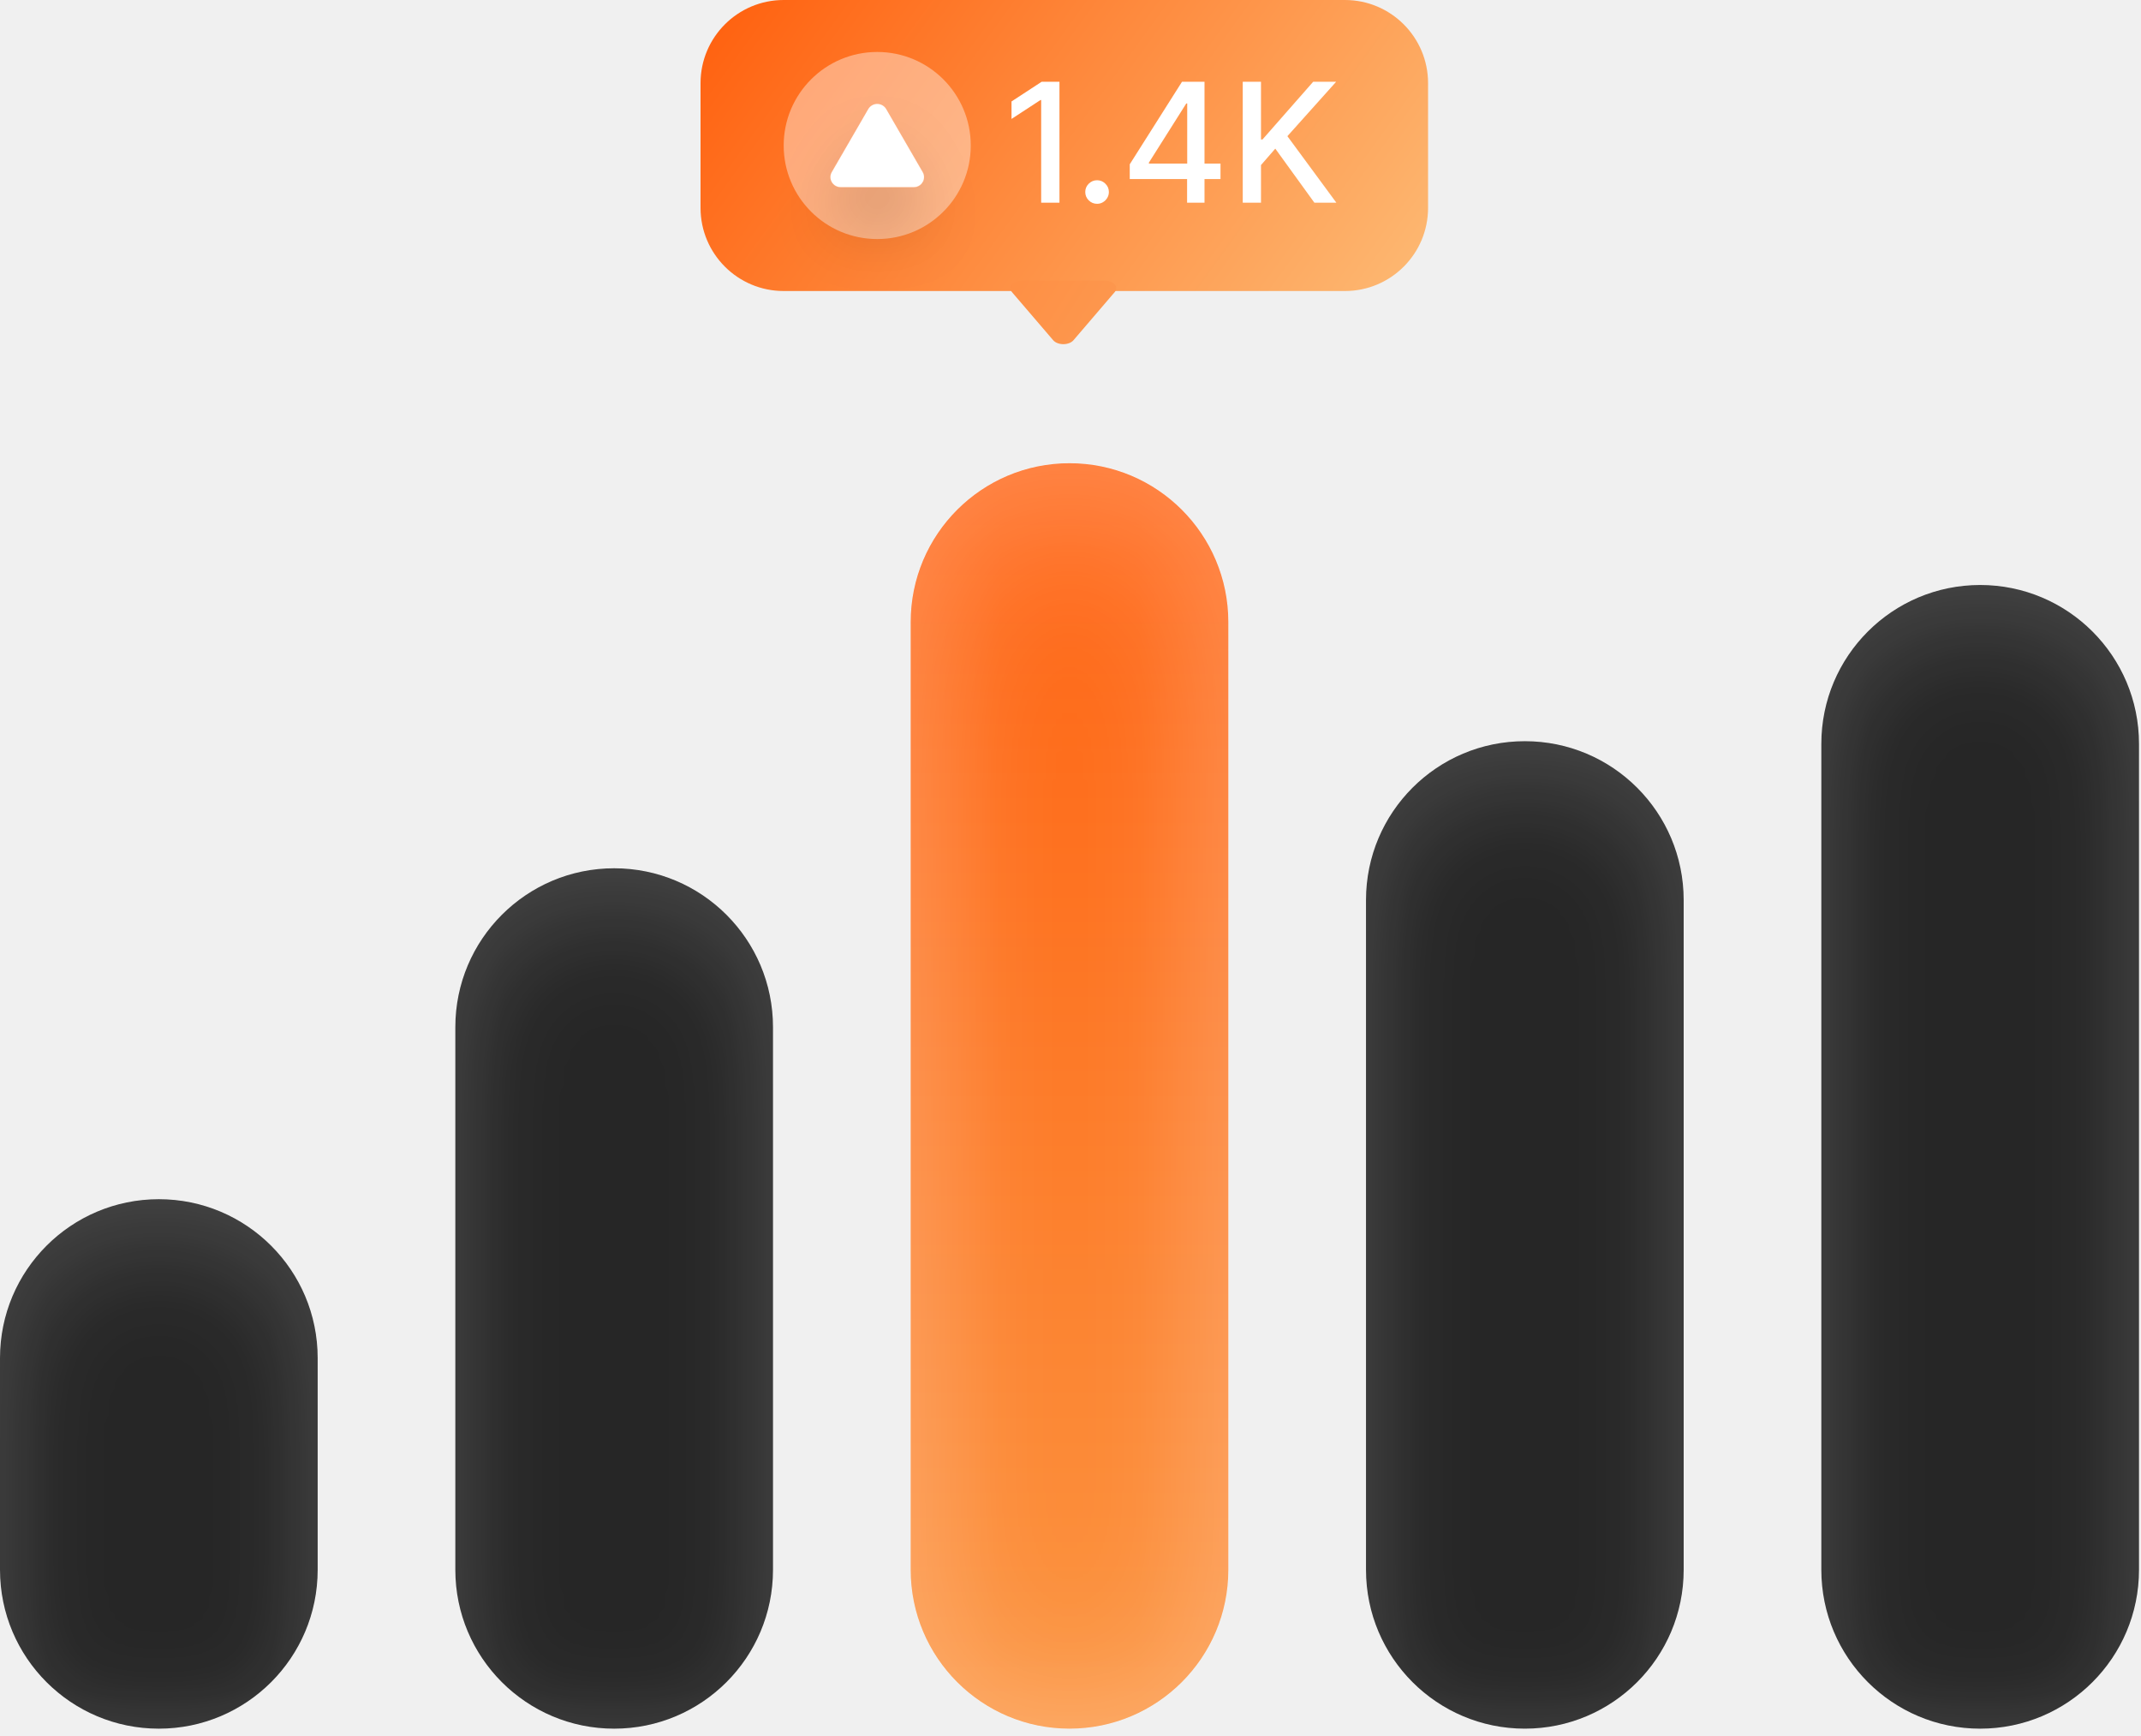
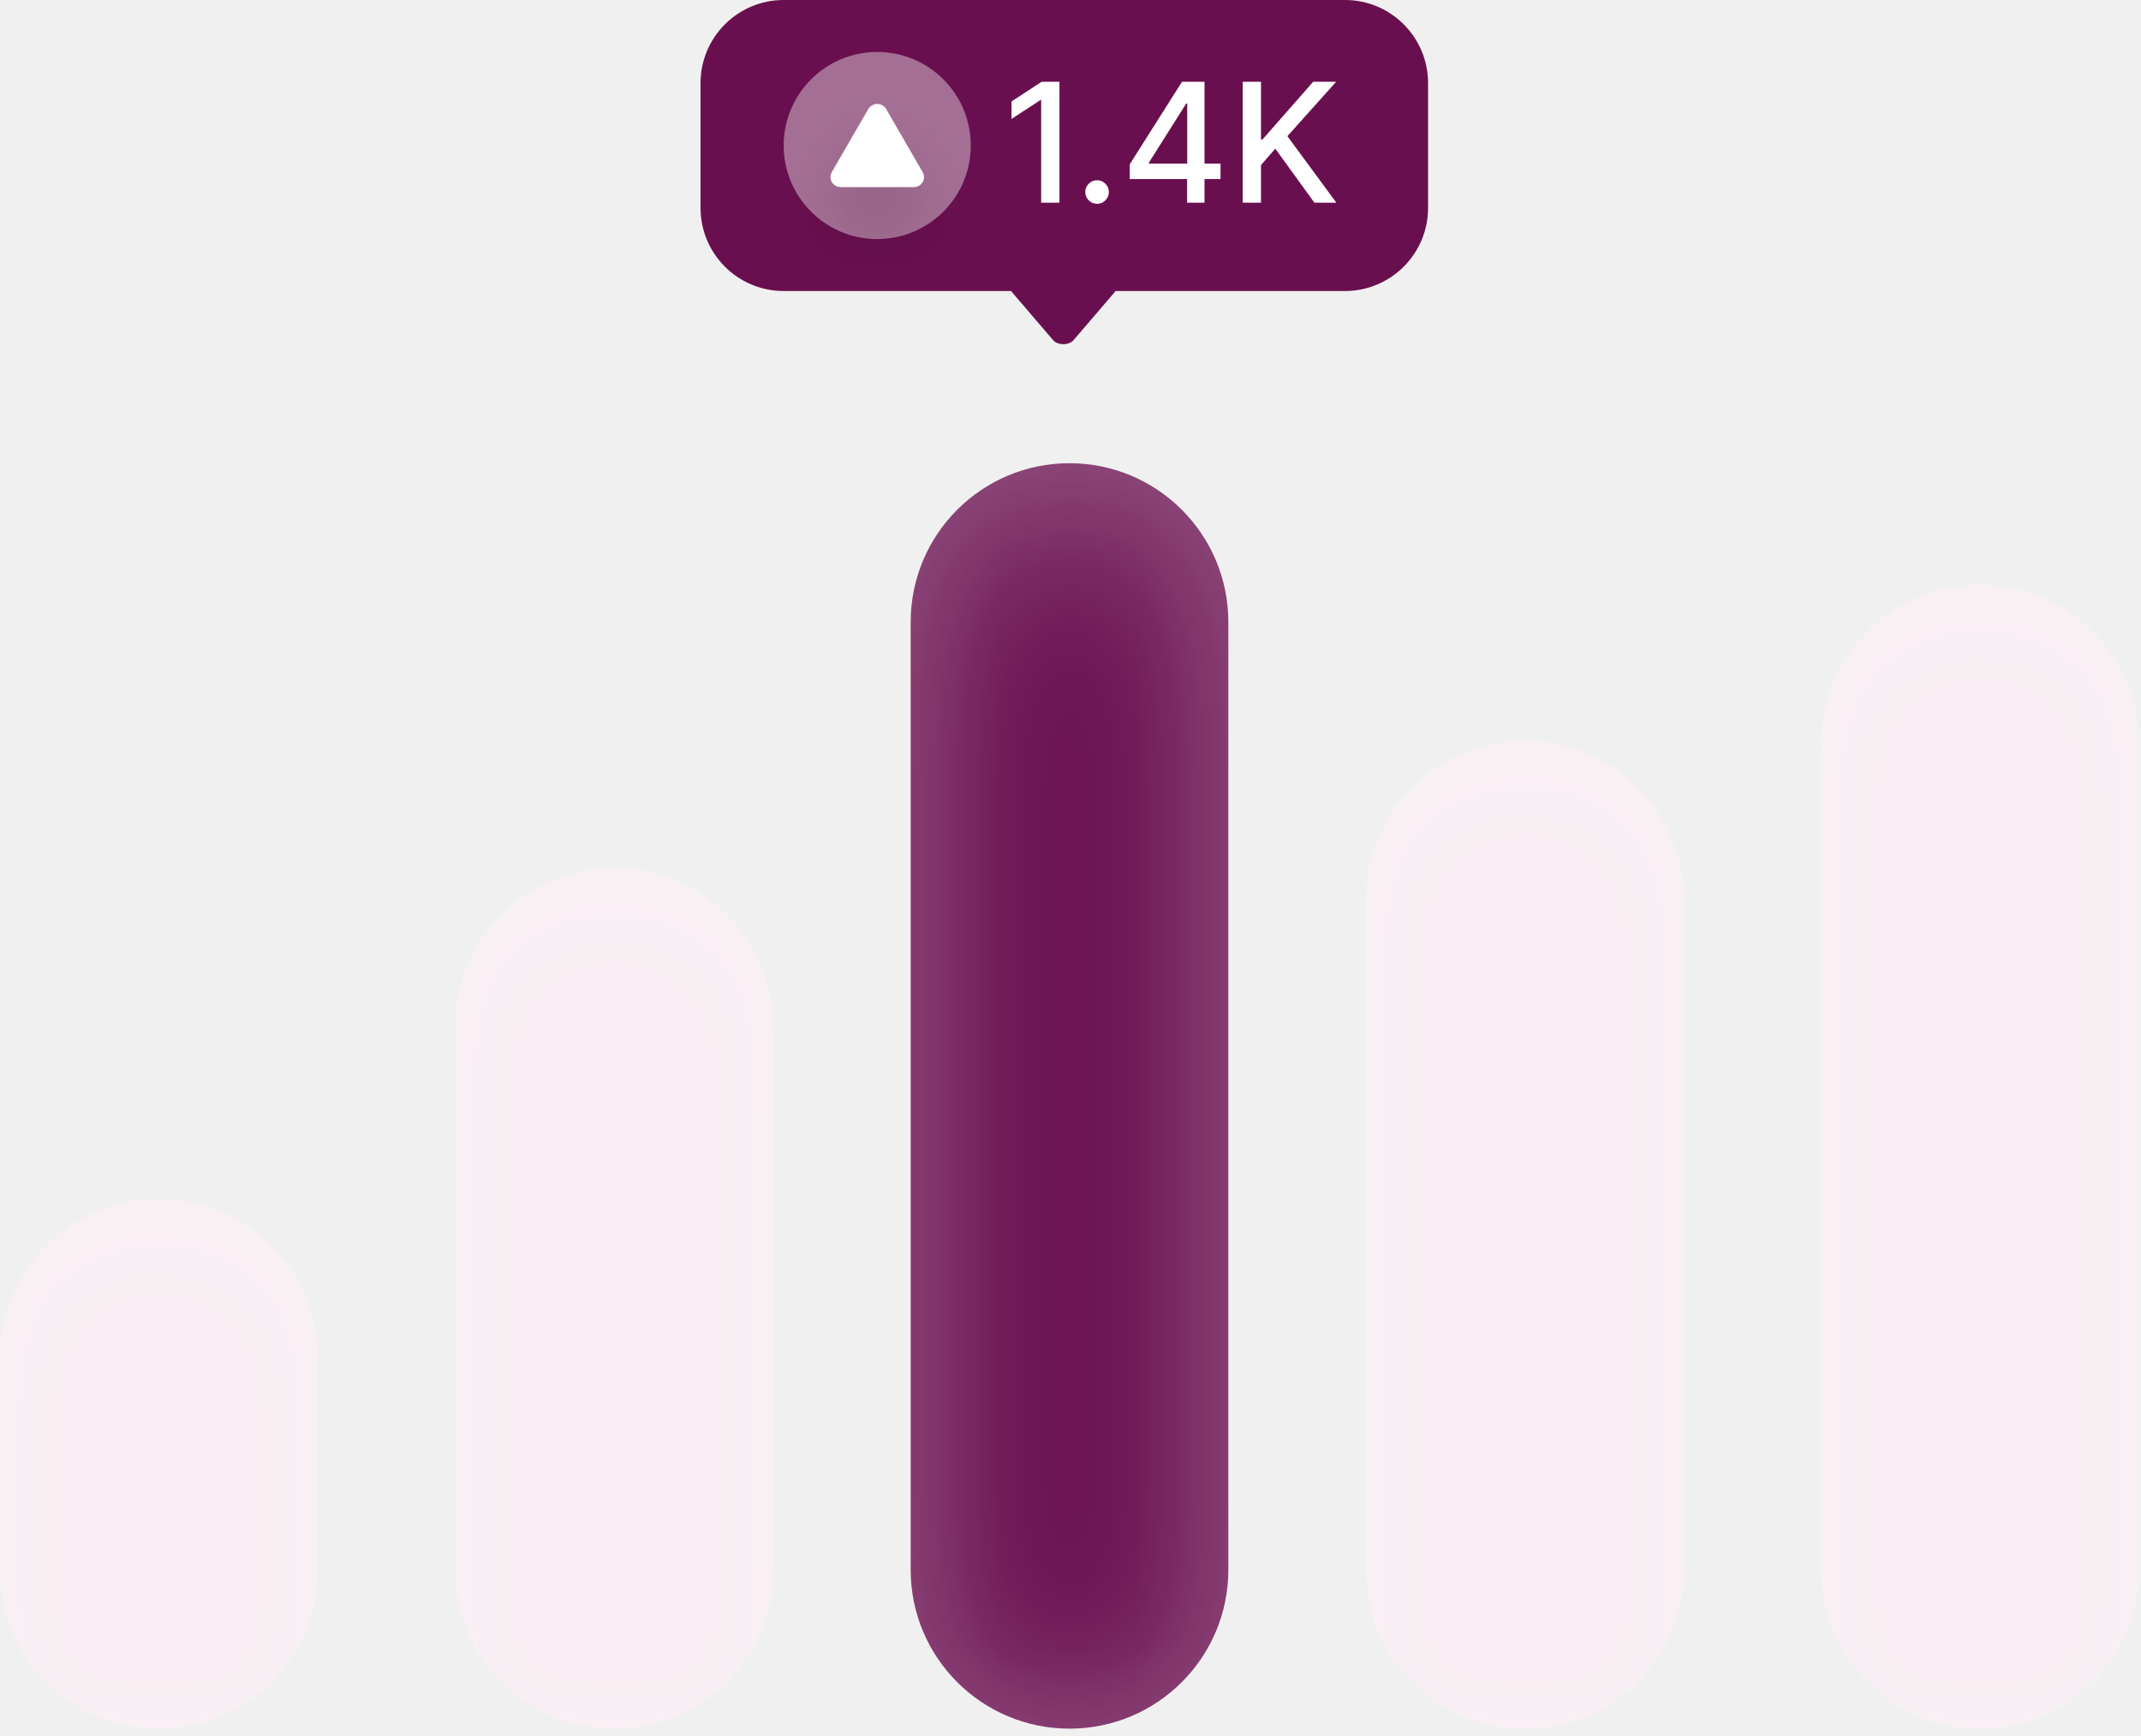
<svg xmlns="http://www.w3.org/2000/svg" width="206" height="167" viewBox="0 0 206 167" fill="none">
-   <rect x="67.404" width="70" height="28" rx="8" fill="url(#paint0_linear_698_5975)" />
-   <rect x="75.404" y="5" width="18" height="18" rx="9" fill="white" fill-opacity="0.4" />
+   <rect x="67.404" width="70" height="28" rx="8" fill="#690f4f" />
+   <rect x="75.404" y="5" width="18" height="18" rx="9" fill="#ffffff" fill-opacity="0.4" />
  <g filter="url(#filter0_d_698_5975)">
-     <path d="M88.775 17.512C88.688 17.662 88.563 17.786 88.413 17.872C88.262 17.957 88.091 18.002 87.918 18H80.89C80.717 18.002 80.546 17.957 80.395 17.872C80.245 17.786 80.12 17.662 80.033 17.512C79.949 17.368 79.904 17.205 79.904 17.038C79.904 16.871 79.949 16.707 80.033 16.564L83.546 10.489C83.634 10.34 83.759 10.217 83.91 10.131C84.06 10.045 84.231 10 84.404 10C84.578 10 84.748 10.045 84.898 10.131C85.049 10.217 85.174 10.34 85.262 10.489L88.776 16.564C88.86 16.708 88.904 16.871 88.904 17.038C88.904 17.205 88.859 17.369 88.775 17.512Z" fill="white" />
+     <path d="M88.775 17.512C88.688 17.662 88.563 17.786 88.413 17.872C88.262 17.957 88.091 18.002 87.918 18H80.89C80.717 18.002 80.546 17.957 80.395 17.872C80.245 17.786 80.12 17.662 80.033 17.512C79.949 17.368 79.904 17.205 79.904 17.038C79.904 16.871 79.949 16.707 80.033 16.564L83.546 10.489C83.634 10.34 83.759 10.217 83.91 10.131C84.06 10.045 84.231 10 84.404 10C84.578 10 84.748 10.045 84.898 10.131C85.049 10.217 85.174 10.34 85.262 10.489L88.776 16.564C88.86 16.708 88.904 16.871 88.904 17.038C88.904 17.205 88.859 17.369 88.775 17.512Z" fill="#ffffff" />
  </g>
-   <path d="M101.938 7.864V19.5H100.177V9.625H100.109L97.325 11.443V9.761L100.228 7.864H101.938ZM105.556 19.608C105.246 19.608 104.979 19.498 104.755 19.278C104.532 19.055 104.42 18.786 104.42 18.472C104.42 18.161 104.532 17.896 104.755 17.676C104.979 17.453 105.246 17.341 105.556 17.341C105.867 17.341 106.134 17.453 106.357 17.676C106.581 17.896 106.693 18.161 106.693 18.472C106.693 18.68 106.64 18.871 106.534 19.046C106.431 19.216 106.295 19.352 106.124 19.454C105.954 19.557 105.765 19.608 105.556 19.608ZM108.701 17.227V15.807L113.73 7.864H114.849V9.955H114.139L110.542 15.648V15.739H117.434V17.227H108.701ZM114.218 19.5V16.796L114.23 16.148V7.864H115.894V19.5H114.218ZM119.573 19.5V7.864H121.329V13.421H121.471L126.352 7.864H128.562L123.869 13.102L128.579 19.5H126.465L122.704 14.301L121.329 15.881V19.5H119.573Z" fill="white" />
-   <path d="M97.362 27.373C97.46 27.258 97.602 27.164 97.772 27.098C97.943 27.033 98.136 26.999 98.332 27L106.288 27C106.484 26.999 106.678 27.033 106.848 27.098C107.019 27.164 107.16 27.258 107.258 27.373C107.354 27.483 107.404 27.608 107.404 27.735C107.404 27.863 107.354 27.988 107.258 28.098L103.281 32.74C103.182 32.853 103.04 32.948 102.87 33.013C102.699 33.079 102.507 33.113 102.31 33.113C102.114 33.113 101.921 33.079 101.751 33.013C101.58 32.948 101.439 32.853 101.339 32.74L97.361 28.098C97.266 27.988 97.216 27.863 97.216 27.735C97.216 27.608 97.266 27.483 97.362 27.373Z" fill="url(#paint1_linear_698_5975)" />
+   <path d="M101.938 7.864V19.5H100.177V9.625H100.109L97.325 11.443V9.761L100.228 7.864H101.938ZM105.556 19.608C105.246 19.608 104.979 19.498 104.755 19.278C104.532 19.055 104.42 18.786 104.42 18.472C104.42 18.161 104.532 17.896 104.755 17.676C104.979 17.453 105.246 17.341 105.556 17.341C105.867 17.341 106.134 17.453 106.357 17.676C106.581 17.896 106.693 18.161 106.693 18.472C106.693 18.68 106.64 18.871 106.534 19.046C106.431 19.216 106.295 19.352 106.124 19.454C105.954 19.557 105.765 19.608 105.556 19.608ZM108.701 17.227V15.807L113.73 7.864H114.849V9.955H114.139L110.542 15.648V15.739H117.434V17.227H108.701ZM114.218 19.5V16.796L114.23 16.148V7.864H115.894V19.5H114.218ZM119.573 19.5V7.864H121.329V13.421H121.471L126.352 7.864H128.562L123.869 13.102L128.579 19.5H126.465L122.704 14.301L121.329 15.881V19.5H119.573Z" fill="#ffffff" />
+   <path d="M97.362 27.373C97.46 27.258 97.602 27.164 97.772 27.098C97.943 27.033 98.136 26.999 98.332 27L106.288 27C106.484 26.999 106.678 27.033 106.848 27.098C107.019 27.164 107.16 27.258 107.258 27.373C107.354 27.483 107.404 27.608 107.404 27.735C107.404 27.863 107.354 27.988 107.258 28.098L103.281 32.74C103.182 32.853 103.04 32.948 102.87 33.013C102.699 33.079 102.507 33.113 102.31 33.113C102.114 33.113 101.921 33.079 101.751 33.013C101.58 32.948 101.439 32.853 101.339 32.74L97.361 28.098C97.266 27.988 97.216 27.863 97.216 27.735C97.216 27.608 97.266 27.483 97.362 27.373Z" fill="#690f4f" />
  <g filter="url(#filter1_i_698_5975)">
-     <rect y="115.377" width="30.566" height="50.943" rx="15.283" fill="#262626" />
+     <rect y="115.377" width="30.566" height="50.943" rx="15.283" fill="#f8eef3" />
  </g>
  <g filter="url(#filter2_i_698_5975)">
-     <rect x="43.81" y="83.538" width="30.566" height="82.782" rx="15.283" fill="#262626" />
+     <rect x="43.81" y="83.538" width="30.566" height="82.782" rx="15.283" fill="#f8eef3" />
  </g>
  <g filter="url(#filter3_i_698_5975)">
-     <rect x="131.432" y="71.311" width="30.566" height="95.008" rx="15.283" fill="#262626" />
+     <rect x="131.432" y="71.311" width="30.566" height="95.008" rx="15.283" fill="#f8eef3" />
  </g>
  <g filter="url(#filter4_i_698_5975)">
-     <rect x="175.242" y="56.283" width="30.566" height="110.037" rx="15.283" fill="#262626" />
+     <rect x="175.242" y="56.283" width="30.566" height="110.037" rx="15.283" fill="#f8eef3" />
  </g>
  <g filter="url(#filter5_i_698_5975)">
-     <rect x="87.621" y="44.566" width="30.566" height="121.754" rx="15.283" fill="url(#paint2_linear_698_5975)" />
+     <rect x="87.621" y="44.566" width="30.566" height="121.754" rx="15.283" fill="#690f4f" />
  </g>
-   <defs>
-     <filter id="filter0_d_698_5975" x="73.904" y="8" width="21" height="20" filterUnits="userSpaceOnUse" color-interpolation-filters="sRGB">
-       <feFlood flood-opacity="0" result="BackgroundImageFix" />
-       <feColorMatrix in="SourceAlpha" type="matrix" values="0 0 0 0 0 0 0 0 0 0 0 0 0 0 0 0 0 0 127 0" result="hardAlpha" />
-       <feOffset dy="4" />
-       <feGaussianBlur stdDeviation="3" />
-       <feComposite in2="hardAlpha" operator="out" />
-       <feColorMatrix type="matrix" values="0 0 0 0 0 0 0 0 0 0 0 0 0 0 0 0 0 0 0.15 0" />
-       <feBlend mode="normal" in2="BackgroundImageFix" result="effect1_dropShadow_698_5975" />
-       <feBlend mode="normal" in="SourceGraphic" in2="effect1_dropShadow_698_5975" result="shape" />
+   <defs fill="#f8eef3">
+     <filter id="filter0_d_698_5975" x="73.904" y="8" width="21" height="20" filterUnits="userSpaceOnUse" color-interpolation-filters="sRGB" fill="#f8eef3">
+       <feFlood flood-opacity="0" result="BackgroundImageFix" fill="#f8eef3" />
+       <feColorMatrix in="SourceAlpha" type="matrix" values="0 0 0 0 0 0 0 0 0 0 0 0 0 0 0 0 0 0 127 0" result="hardAlpha" fill="#f8eef3" />
+       <feOffset dy="4" fill="#f8eef3" />
+       <feGaussianBlur stdDeviation="3" fill="#f8eef3" />
+       <feComposite in2="hardAlpha" operator="out" fill="#f8eef3" />
+       <feColorMatrix type="matrix" values="0 0 0 0 0 0 0 0 0 0 0 0 0 0 0 0 0 0 0.15 0" fill="#f8eef3" />
+       <feBlend mode="normal" in2="BackgroundImageFix" result="effect1_dropShadow_698_5975" fill="#f8eef3" />
+       <feBlend mode="normal" in="SourceGraphic" in2="effect1_dropShadow_698_5975" result="shape" fill="#f8eef3" />
    </filter>
-     <filter id="filter1_i_698_5975" x="0" y="115.377" width="30.566" height="54.943" filterUnits="userSpaceOnUse" color-interpolation-filters="sRGB">
-       <feFlood flood-opacity="0" result="BackgroundImageFix" />
-       <feBlend mode="normal" in="SourceGraphic" in2="BackgroundImageFix" result="shape" />
-       <feColorMatrix in="SourceAlpha" type="matrix" values="0 0 0 0 0 0 0 0 0 0 0 0 0 0 0 0 0 0 127 0" result="hardAlpha" />
-       <feOffset dy="4" />
-       <feGaussianBlur stdDeviation="5" />
-       <feComposite in2="hardAlpha" operator="arithmetic" k2="-1" k3="1" />
-       <feColorMatrix type="matrix" values="0 0 0 0 1 0 0 0 0 1 0 0 0 0 1 0 0 0 0.14 0" />
-       <feBlend mode="normal" in2="shape" result="effect1_innerShadow_698_5975" />
+     <filter id="filter1_i_698_5975" x="0" y="115.377" width="30.566" height="54.943" filterUnits="userSpaceOnUse" color-interpolation-filters="sRGB" fill="#f8eef3">
+       <feFlood flood-opacity="0" result="BackgroundImageFix" fill="#f8eef3" />
+       <feBlend mode="normal" in="SourceGraphic" in2="BackgroundImageFix" result="shape" fill="#f8eef3" />
+       <feColorMatrix in="SourceAlpha" type="matrix" values="0 0 0 0 0 0 0 0 0 0 0 0 0 0 0 0 0 0 127 0" result="hardAlpha" fill="#f8eef3" />
+       <feOffset dy="4" fill="#f8eef3" />
+       <feGaussianBlur stdDeviation="5" fill="#f8eef3" />
+       <feComposite in2="hardAlpha" operator="arithmetic" k2="-1" k3="1" fill="#f8eef3" />
+       <feColorMatrix type="matrix" values="0 0 0 0 1 0 0 0 0 1 0 0 0 0 1 0 0 0 0.14 0" fill="#f8eef3" />
+       <feBlend mode="normal" in2="shape" result="effect1_innerShadow_698_5975" fill="#f8eef3" />
    </filter>
-     <filter id="filter2_i_698_5975" x="43.81" y="83.538" width="30.566" height="86.782" filterUnits="userSpaceOnUse" color-interpolation-filters="sRGB">
-       <feFlood flood-opacity="0" result="BackgroundImageFix" />
-       <feBlend mode="normal" in="SourceGraphic" in2="BackgroundImageFix" result="shape" />
-       <feColorMatrix in="SourceAlpha" type="matrix" values="0 0 0 0 0 0 0 0 0 0 0 0 0 0 0 0 0 0 127 0" result="hardAlpha" />
-       <feOffset dy="4" />
-       <feGaussianBlur stdDeviation="5" />
-       <feComposite in2="hardAlpha" operator="arithmetic" k2="-1" k3="1" />
-       <feColorMatrix type="matrix" values="0 0 0 0 1 0 0 0 0 1 0 0 0 0 1 0 0 0 0.14 0" />
-       <feBlend mode="normal" in2="shape" result="effect1_innerShadow_698_5975" />
+     <filter id="filter2_i_698_5975" x="43.81" y="83.538" width="30.566" height="86.782" filterUnits="userSpaceOnUse" color-interpolation-filters="sRGB" fill="#f8eef3">
+       <feFlood flood-opacity="0" result="BackgroundImageFix" fill="#f8eef3" />
+       <feBlend mode="normal" in="SourceGraphic" in2="BackgroundImageFix" result="shape" fill="#f8eef3" />
+       <feColorMatrix in="SourceAlpha" type="matrix" values="0 0 0 0 0 0 0 0 0 0 0 0 0 0 0 0 0 0 127 0" result="hardAlpha" fill="#f8eef3" />
+       <feOffset dy="4" fill="#f8eef3" />
+       <feGaussianBlur stdDeviation="5" fill="#f8eef3" />
+       <feComposite in2="hardAlpha" operator="arithmetic" k2="-1" k3="1" fill="#f8eef3" />
+       <feColorMatrix type="matrix" values="0 0 0 0 1 0 0 0 0 1 0 0 0 0 1 0 0 0 0.14 0" fill="#f8eef3" />
+       <feBlend mode="normal" in2="shape" result="effect1_innerShadow_698_5975" fill="#f8eef3" />
    </filter>
-     <filter id="filter3_i_698_5975" x="131.432" y="71.311" width="30.566" height="99.009" filterUnits="userSpaceOnUse" color-interpolation-filters="sRGB">
-       <feFlood flood-opacity="0" result="BackgroundImageFix" />
-       <feBlend mode="normal" in="SourceGraphic" in2="BackgroundImageFix" result="shape" />
-       <feColorMatrix in="SourceAlpha" type="matrix" values="0 0 0 0 0 0 0 0 0 0 0 0 0 0 0 0 0 0 127 0" result="hardAlpha" />
-       <feOffset dy="4" />
-       <feGaussianBlur stdDeviation="5" />
-       <feComposite in2="hardAlpha" operator="arithmetic" k2="-1" k3="1" />
-       <feColorMatrix type="matrix" values="0 0 0 0 1 0 0 0 0 1 0 0 0 0 1 0 0 0 0.14 0" />
-       <feBlend mode="normal" in2="shape" result="effect1_innerShadow_698_5975" />
+     <filter id="filter3_i_698_5975" x="131.432" y="71.311" width="30.566" height="99.009" filterUnits="userSpaceOnUse" color-interpolation-filters="sRGB" fill="#f8eef3">
+       <feFlood flood-opacity="0" result="BackgroundImageFix" fill="#f8eef3" />
+       <feBlend mode="normal" in="SourceGraphic" in2="BackgroundImageFix" result="shape" fill="#f8eef3" />
+       <feColorMatrix in="SourceAlpha" type="matrix" values="0 0 0 0 0 0 0 0 0 0 0 0 0 0 0 0 0 0 127 0" result="hardAlpha" fill="#f8eef3" />
+       <feOffset dy="4" fill="#f8eef3" />
+       <feGaussianBlur stdDeviation="5" fill="#f8eef3" />
+       <feComposite in2="hardAlpha" operator="arithmetic" k2="-1" k3="1" fill="#f8eef3" />
+       <feColorMatrix type="matrix" values="0 0 0 0 1 0 0 0 0 1 0 0 0 0 1 0 0 0 0.14 0" fill="#f8eef3" />
+       <feBlend mode="normal" in2="shape" result="effect1_innerShadow_698_5975" fill="#f8eef3" />
    </filter>
-     <filter id="filter4_i_698_5975" x="175.242" y="56.283" width="30.566" height="114.037" filterUnits="userSpaceOnUse" color-interpolation-filters="sRGB">
-       <feFlood flood-opacity="0" result="BackgroundImageFix" />
-       <feBlend mode="normal" in="SourceGraphic" in2="BackgroundImageFix" result="shape" />
-       <feColorMatrix in="SourceAlpha" type="matrix" values="0 0 0 0 0 0 0 0 0 0 0 0 0 0 0 0 0 0 127 0" result="hardAlpha" />
-       <feOffset dy="4" />
-       <feGaussianBlur stdDeviation="5" />
-       <feComposite in2="hardAlpha" operator="arithmetic" k2="-1" k3="1" />
-       <feColorMatrix type="matrix" values="0 0 0 0 1 0 0 0 0 1 0 0 0 0 1 0 0 0 0.14 0" />
-       <feBlend mode="normal" in2="shape" result="effect1_innerShadow_698_5975" />
+     <filter id="filter4_i_698_5975" x="175.242" y="56.283" width="30.566" height="114.037" filterUnits="userSpaceOnUse" color-interpolation-filters="sRGB" fill="#f8eef3">
+       <feFlood flood-opacity="0" result="BackgroundImageFix" fill="#f8eef3" />
+       <feBlend mode="normal" in="SourceGraphic" in2="BackgroundImageFix" result="shape" fill="#f8eef3" />
+       <feColorMatrix in="SourceAlpha" type="matrix" values="0 0 0 0 0 0 0 0 0 0 0 0 0 0 0 0 0 0 127 0" result="hardAlpha" fill="#f8eef3" />
+       <feOffset dy="4" fill="#f8eef3" />
+       <feGaussianBlur stdDeviation="5" fill="#f8eef3" />
+       <feComposite in2="hardAlpha" operator="arithmetic" k2="-1" k3="1" fill="#f8eef3" />
+       <feColorMatrix type="matrix" values="0 0 0 0 1 0 0 0 0 1 0 0 0 0 1 0 0 0 0.14 0" fill="#f8eef3" />
+       <feBlend mode="normal" in2="shape" result="effect1_innerShadow_698_5975" fill="#f8eef3" />
    </filter>
-     <filter id="filter5_i_698_5975" x="87.621" y="44.566" width="30.566" height="125.754" filterUnits="userSpaceOnUse" color-interpolation-filters="sRGB">
-       <feFlood flood-opacity="0" result="BackgroundImageFix" />
-       <feBlend mode="normal" in="SourceGraphic" in2="BackgroundImageFix" result="shape" />
-       <feColorMatrix in="SourceAlpha" type="matrix" values="0 0 0 0 0 0 0 0 0 0 0 0 0 0 0 0 0 0 127 0" result="hardAlpha" />
-       <feOffset dy="4" />
-       <feGaussianBlur stdDeviation="9.25" />
-       <feComposite in2="hardAlpha" operator="arithmetic" k2="-1" k3="1" />
-       <feColorMatrix type="matrix" values="0 0 0 0 1 0 0 0 0 1 0 0 0 0 1 0 0 0 0.27 0" />
-       <feBlend mode="normal" in2="shape" result="effect1_innerShadow_698_5975" />
+     <filter id="filter5_i_698_5975" x="87.621" y="44.566" width="30.566" height="125.754" filterUnits="userSpaceOnUse" color-interpolation-filters="sRGB" fill="#f8eef3">
+       <feFlood flood-opacity="0" result="BackgroundImageFix" fill="#f8eef3" />
+       <feBlend mode="normal" in="SourceGraphic" in2="BackgroundImageFix" result="shape" fill="#f8eef3" />
+       <feColorMatrix in="SourceAlpha" type="matrix" values="0 0 0 0 0 0 0 0 0 0 0 0 0 0 0 0 0 0 127 0" result="hardAlpha" fill="#f8eef3" />
+       <feOffset dy="4" fill="#f8eef3" />
+       <feGaussianBlur stdDeviation="9.25" fill="#f8eef3" />
+       <feComposite in2="hardAlpha" operator="arithmetic" k2="-1" k3="1" fill="#f8eef3" />
+       <feColorMatrix type="matrix" values="0 0 0 0 1 0 0 0 0 1 0 0 0 0 1 0 0 0 0.27 0" fill="#f8eef3" />
+       <feBlend mode="normal" in2="shape" result="effect1_innerShadow_698_5975" fill="#f8eef3" />
    </filter>
-     <linearGradient id="paint0_linear_698_5975" x1="137.404" y1="28" x2="78.21" y2="-14.907" gradientUnits="userSpaceOnUse">
-       <stop stop-color="#FDBA74" />
-       <stop offset="1" stop-color="#FF5F0D" />
+     <linearGradient id="paint0_linear_698_5975" x1="137.404" y1="28" x2="78.21" y2="-14.907" gradientUnits="userSpaceOnUse" fill="#f8eef3">
+       <stop stop-color="#690f4f" fill="#f8eef3" />
+       <stop offset="1" stop-color="#690f4f" fill="#f8eef3" />
    </linearGradient>
-     <linearGradient id="paint1_linear_698_5975" x1="97.216" y1="26.618" x2="107.404" y2="33.113" gradientUnits="userSpaceOnUse">
-       <stop stop-color="#FE8F44" />
-       <stop offset="1" stop-color="#FD9950" />
+     <linearGradient id="paint1_linear_698_5975" x1="97.216" y1="26.618" x2="107.404" y2="33.113" gradientUnits="userSpaceOnUse" fill="#f8eef3">
+       <stop stop-color="#690f4f" fill="#f8eef3" />
+       <stop offset="1" stop-color="#690f4f" fill="#f8eef3" />
    </linearGradient>
-     <linearGradient id="paint2_linear_698_5975" x1="102.904" y1="44.566" x2="102.904" y2="166.32" gradientUnits="userSpaceOnUse">
-       <stop stop-color="#FF5F0D" />
-       <stop offset="1" stop-color="#FB923C" />
+     <linearGradient id="paint2_linear_698_5975" x1="102.904" y1="44.566" x2="102.904" y2="166.32" gradientUnits="userSpaceOnUse" fill="#f8eef3">
+       <stop stop-color="#690f4f" fill="#f8eef3" />
+       <stop offset="1" stop-color="#690f4f" fill="#f8eef3" />
    </linearGradient>
  </defs>
</svg>
